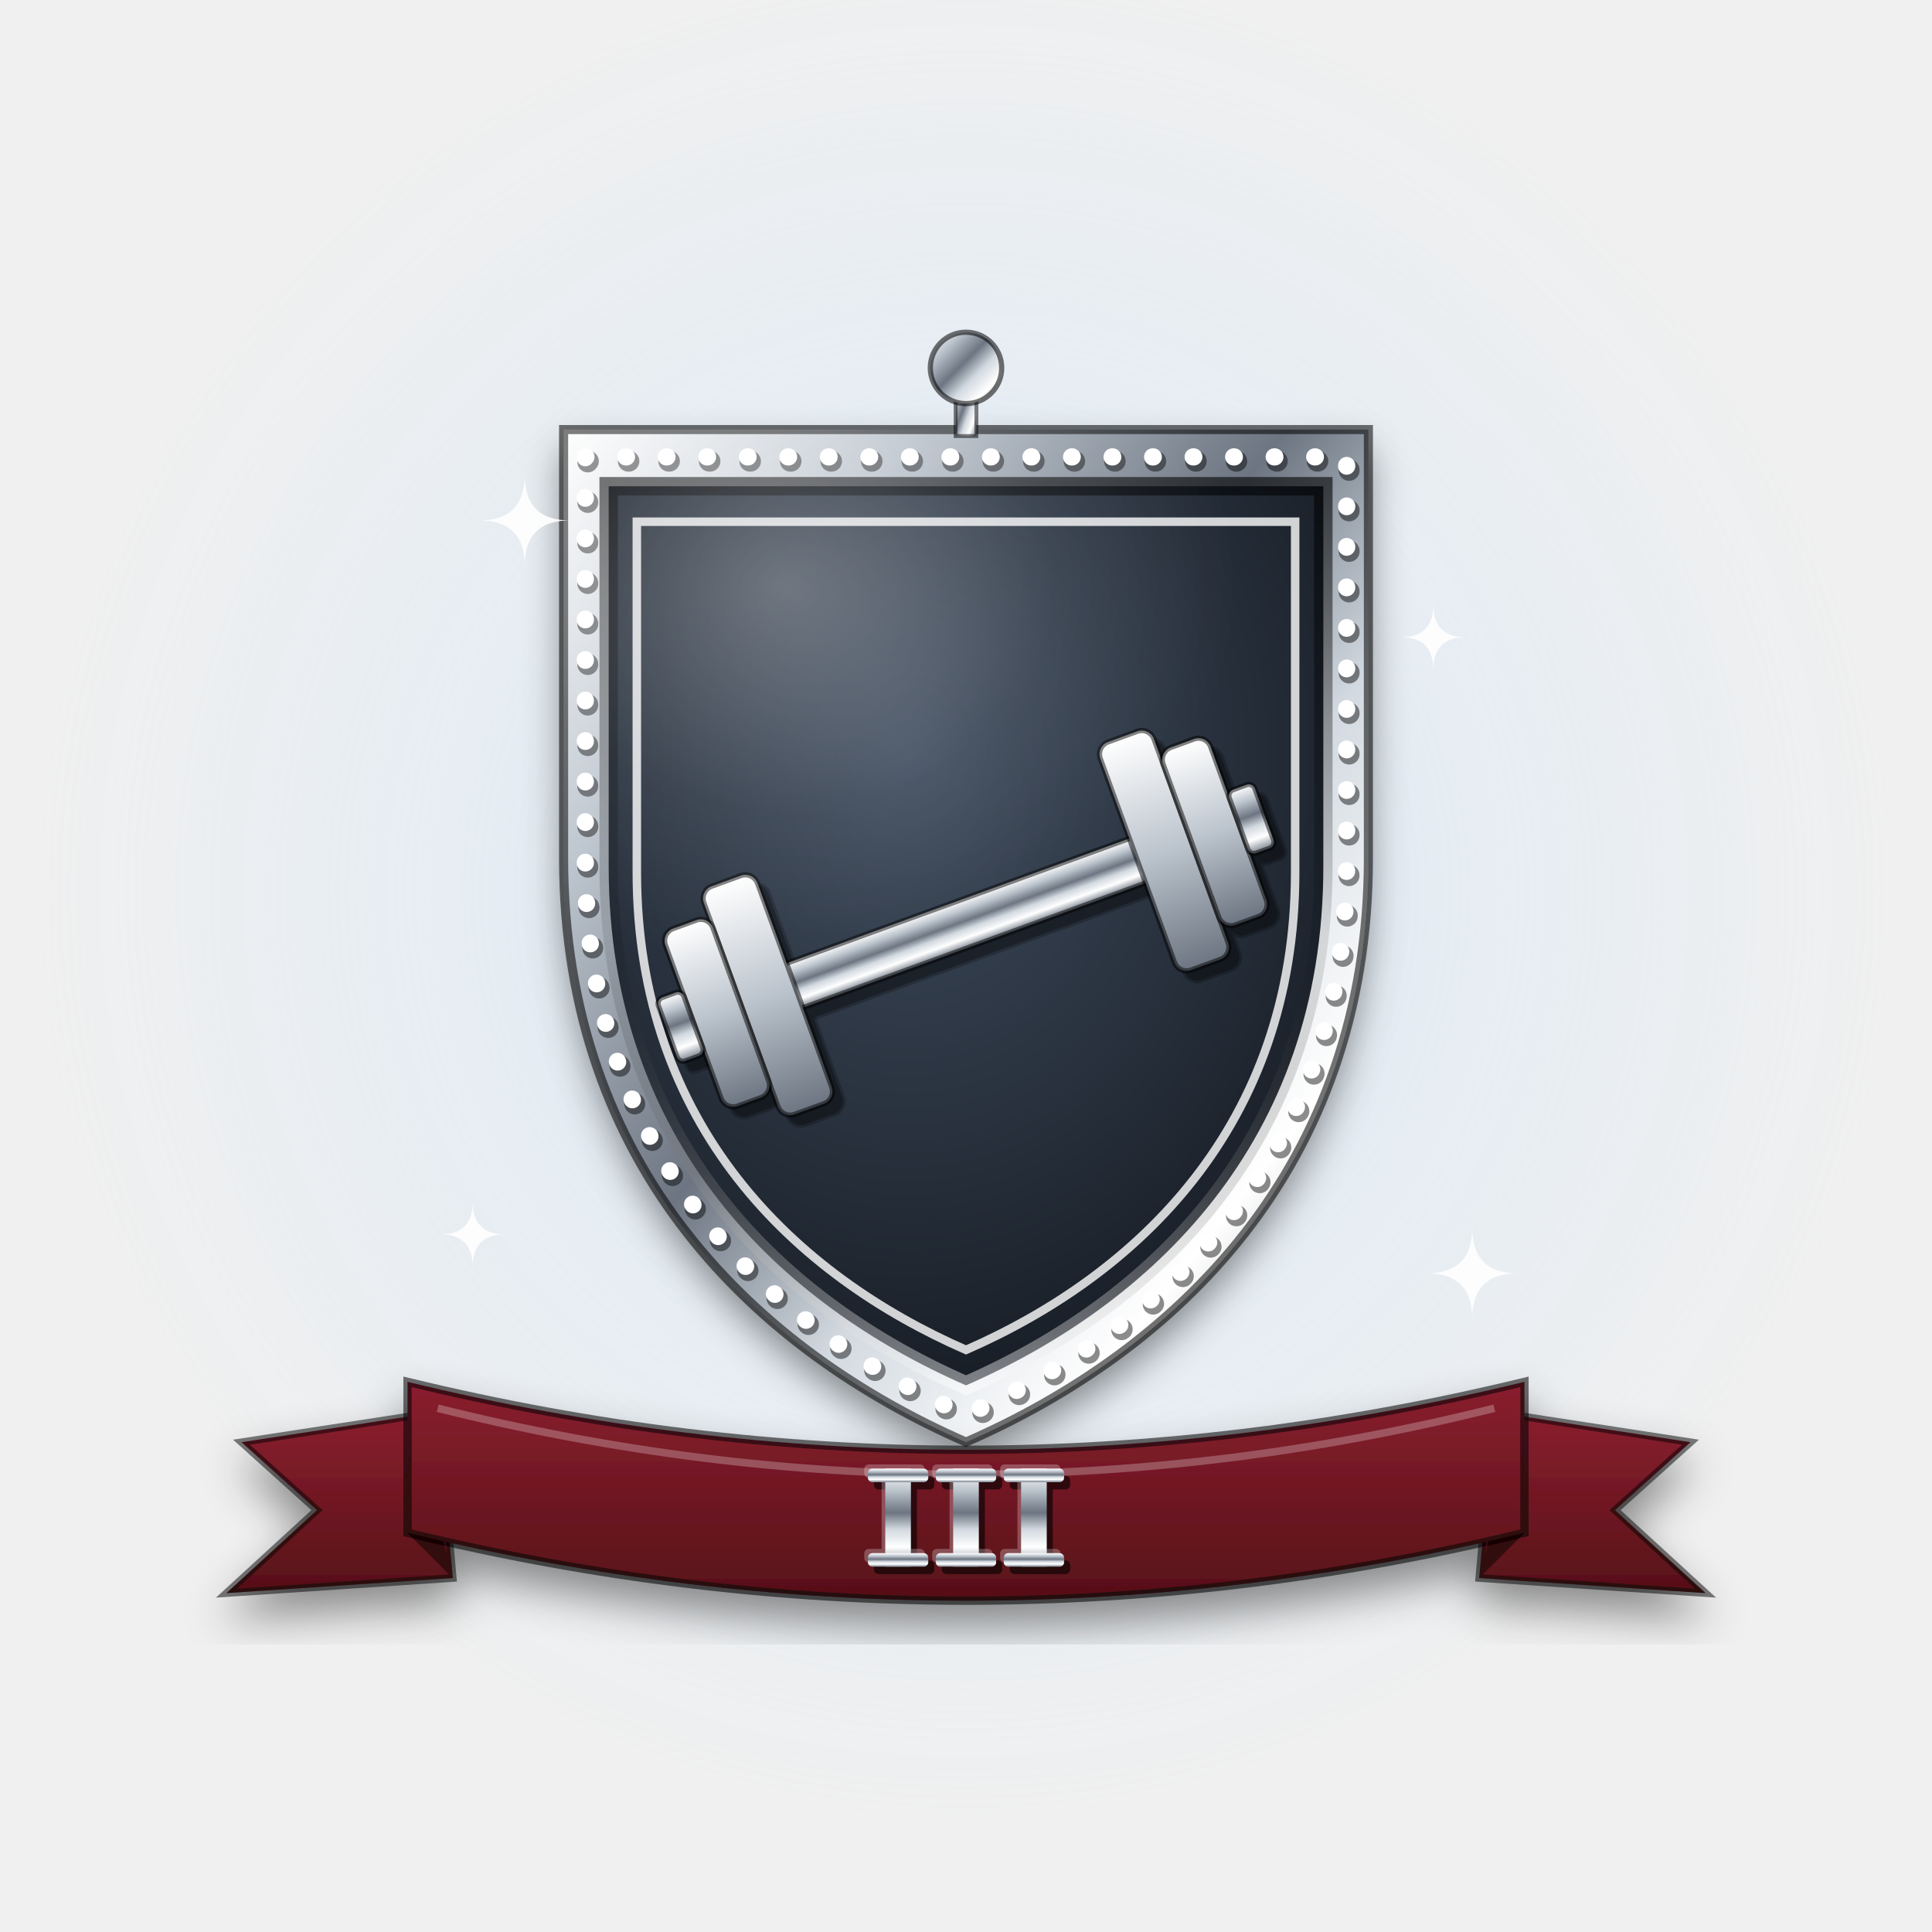
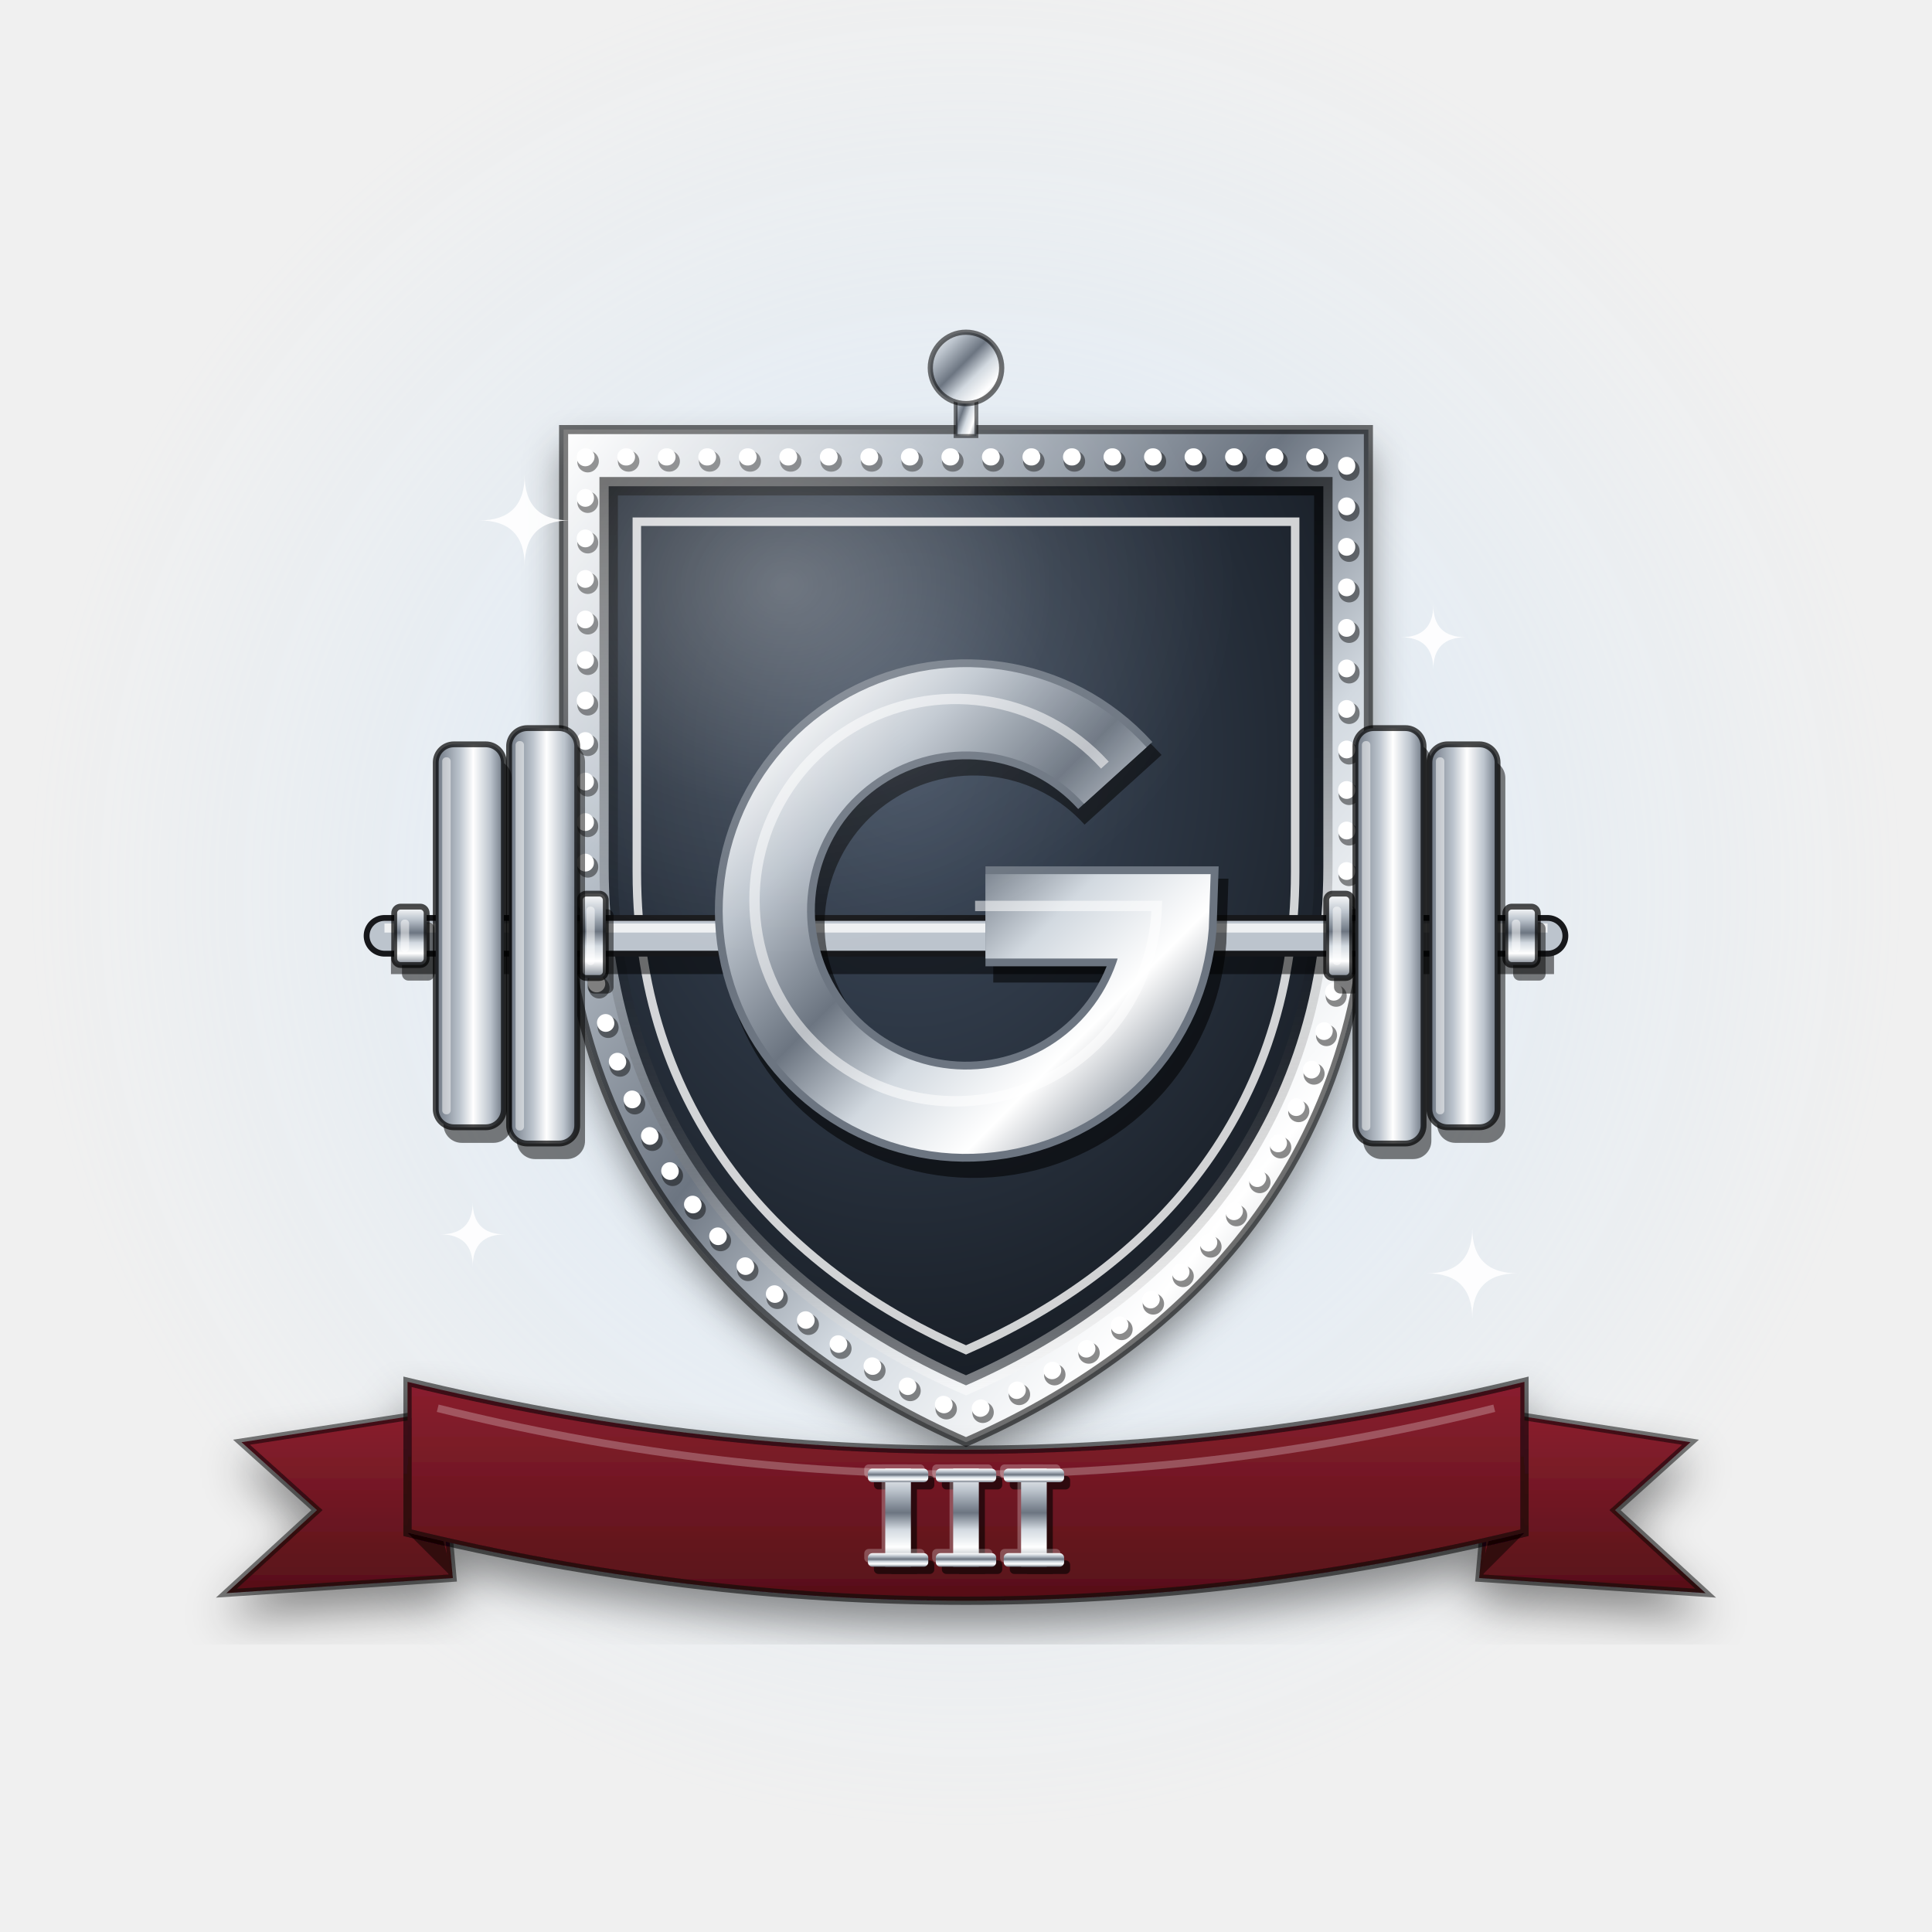
<svg xmlns="http://www.w3.org/2000/svg" viewBox="0 0 256 256">
  <defs>
    <filter id="ds" x="-20%" y="-20%" width="140%" height="140%">
      <feDropShadow dx="0" dy="3" stdDeviation="3" flood-color="#000" flood-opacity=".45" />
    </filter>
    <radialGradient id="r1" cx="0.5" cy="0.5" r="0.5">
      <stop offset="0" stop-color="#bfe0ff" stop-opacity="0.6" />
      <stop offset="0.45" stop-color="#bfe0ff" stop-opacity="0.24" />
      <stop offset="1" stop-color="#bfe0ff" stop-opacity="0" />
    </radialGradient>
    <radialGradient id="r2" cx="0.42" cy="0.3" r="0.85">
      <stop offset="0" stop-color="#3f4c5e" />
      <stop offset="0.6" stop-color="#232b36" />
      <stop offset="1" stop-color="#10141a" />
    </radialGradient>
    <linearGradient id="l3" x1="0" y1="0" x2="1" y2="1">
      <stop offset="0" stop-color="#ffffff" />
      <stop offset="0.22" stop-color="#bcc4cd" />
      <stop offset="0.45" stop-color="#6c7581" />
      <stop offset="0.62" stop-color="#d2d9e0" />
      <stop offset="0.8" stop-color="#ffffff" />
      <stop offset="1" stop-color="#78818c" />
    </linearGradient>
    <linearGradient id="l4" x1="0" y1="0" x2="0" y2="1">
      <stop offset="0" stop-color="#000" stop-opacity="0.6" />
      <stop offset="0.5" stop-color="#000" stop-opacity="0.1" />
      <stop offset="1" stop-color="#fff" stop-opacity="0.45" />
    </linearGradient>
-     <linearGradient id="l5" x1="0" y1="0" x2="0" y2="1">
+     <linearGradient id="l5" x1="0" y1="0" x2="1" y2="0">
+       <stop offset="0" stop-color="#6c7581" />
+       <stop offset="0.35" stop-color="#bcc4cd" />
+       <stop offset="0.55" stop-color="#ffffff" />
+       <stop offset="0.8" stop-color="#bcc4cd" />
+       <stop offset="1" stop-color="#6c7581" />
+     </linearGradient>
+     <linearGradient id="l6" x1="0" y1="0" x2="0" y2="1">
      <stop offset="0" stop-color="#ffffff" />
      <stop offset="0.22" stop-color="#bcc4cd" />
      <stop offset="0.45" stop-color="#6c7581" />
      <stop offset="0.62" stop-color="#d2d9e0" />
      <stop offset="0.8" stop-color="#ffffff" />
      <stop offset="1" stop-color="#78818c" />
    </linearGradient>
-     <linearGradient id="l6" x1="0" y1="0" x2="0" y2="1">
-       <stop offset="0" stop-color="#ffffff" />
-       <stop offset="0.5" stop-color="#bcc4cd" />
-       <stop offset="1" stop-color="#6c7581" />
-     </linearGradient>
-     <radialGradient id="r7" cx="0.5" cy="0.5" r="0.5">
-       <stop offset="0" stop-color="#fff" stop-opacity="0.3" />
-       <stop offset="0.6" stop-color="#fff" stop-opacity="0.075" />
-       <stop offset="1" stop-color="#fff" stop-opacity="0" />
-     </radialGradient>
-     <clipPath id="c8">
-       <path d="M66 46H190V112C190 160 160 188 128 202C96 188 66 160 66 112Z" />
-     </clipPath>
-     <linearGradient id="l9" x1="0" y1="0" x2="1" y2="1">
+     <linearGradient id="l7" x1="0" y1="0" x2="1" y2="1">
      <stop offset="0" stop-color="#ffffff" />
      <stop offset="0.22" stop-color="#bcc4cd" />
      <stop offset="0.45" stop-color="#6c7581" />
      <stop offset="0.62" stop-color="#d2d9e0" />
      <stop offset="0.8" stop-color="#ffffff" />
      <stop offset="1" stop-color="#78818c" />
    </linearGradient>
-     <linearGradient id="l10" x1="0" y1="0" x2="0" y2="1">
+     <radialGradient id="r8" cx="0.5" cy="0.5" r="0.5">
+       <stop offset="0" stop-color="#fff" stop-opacity="0.3" />
+       <stop offset="0.6" stop-color="#fff" stop-opacity="0.075" />
+       <stop offset="1" stop-color="#fff" stop-opacity="0" />
+     </radialGradient>
+     <clipPath id="c9">
+       <path d="M66 46H190V112C190 160 160 188 128 202C96 188 66 160 66 112Z" />
+     </clipPath>
+     <linearGradient id="l10" x1="0" y1="0" x2="1" y2="1">
+       <stop offset="0" stop-color="#ffffff" />
+       <stop offset="0.22" stop-color="#bcc4cd" />
+       <stop offset="0.45" stop-color="#6c7581" />
+       <stop offset="0.62" stop-color="#d2d9e0" />
+       <stop offset="0.8" stop-color="#ffffff" />
+       <stop offset="1" stop-color="#78818c" />
+     </linearGradient>
+     <linearGradient id="l11" x1="0" y1="0" x2="0" y2="1">
      <stop offset="0" stop-color="#8a1f2e" />
      <stop offset="1" stop-color="#561018" />
    </linearGradient>
-     <linearGradient id="l11" x1="0" y1="0" x2="0" y2="1">
+     <linearGradient id="l12" x1="0" y1="0" x2="0" y2="1">
      <stop offset="0" stop-color="#ffffff" />
      <stop offset="0.22" stop-color="#bcc4cd" />
      <stop offset="0.45" stop-color="#6c7581" />
      <stop offset="0.62" stop-color="#d2d9e0" />
      <stop offset="0.8" stop-color="#ffffff" />
      <stop offset="1" stop-color="#78818c" />
    </linearGradient>
  </defs>
  <circle cx="128" cy="118" r="126" fill="url(#r1)" />
  <g transform="translate(128 124) scale(0.86) translate(-128 -124)">
    <path d="M66 46H190V112C190 160 160 188 128 202C96 188 66 160 66 112Z" fill="url(#l3)" filter="url(#ds)" />
    <path d="M66 46H190V112C190 160 160 188 128 202C96 188 66 160 66 112Z" fill="none" stroke="#000" stroke-opacity=".55" stroke-width="1.4" />
    <g transform="translate(128 124) scale(0.888) translate(-128 -124)">
      <path d="M66 46H190V112C190 160 160 188 128 202C96 188 66 160 66 112Z" fill="url(#r2)" />
      <path d="M66 46H190V112C190 160 160 188 128 202C96 188 66 160 66 112Z" fill="none" stroke="url(#l4)" stroke-width="3.2" />
    </g>
    <g transform="translate(128 124) scale(0.946) translate(-128 -124)">
      <path d="M66 46H190V112C190 160 160 188 128 202C96 188 66 160 66 112Z" fill="none" stroke="#000" stroke-opacity=".45" stroke-width="3.4" stroke-linecap="round" stroke-dasharray="0.1 6.5" transform="translate(.4 .7)" />
      <path d="M66 46H190V112C190 160 160 188 128 202C96 188 66 160 66 112Z" fill="none" stroke="#ffffff" stroke-width="2.8" stroke-linecap="round" stroke-dasharray="0.1 6.5" />
    </g>
    <g transform="translate(128 124) scale(0.818) translate(-128 -124)">
      <path d="M66 46H190V112C190 160 160 188 128 202C96 188 66 160 66 112Z" fill="none" stroke="#ffffff" stroke-opacity=".8" stroke-width="1.6" />
    </g>
-     <g transform="translate(128 122) rotate(-20)">
-       <g transform="translate(1 2)" opacity="0.45">
-         <rect fill="#000" x="-31.2" y="-3.6" width="62.4" height="7.3" rx="3.6" data-f="url(#l5)" stroke="#000" stroke-opacity=".5" stroke-width=".8" />
-         <rect fill="#000" x="-36.9" y="-18.7" width="8.8" height="37.4" rx="2" data-f="url(#l6)" stroke="#000" stroke-opacity=".5" stroke-width=".8" />
-         <rect fill="#000" x="-44.7" y="-14.6" width="7.8" height="29.1" rx="2" data-f="url(#l6)" stroke="#000" stroke-opacity=".5" stroke-width=".8" />
-         <rect fill="#000" x="-48.9" y="-5.2" width="4.2" height="10.4" rx="1" data-f="url(#l5)" stroke="#000" stroke-opacity=".5" stroke-width=".8" />
-         <rect fill="#000" x="28.1" y="-18.7" width="8.8" height="37.4" rx="2" data-f="url(#l6)" stroke="#000" stroke-opacity=".5" stroke-width=".8" />
-         <rect fill="#000" x="36.9" y="-14.6" width="7.8" height="29.1" rx="2" data-f="url(#l6)" stroke="#000" stroke-opacity=".5" stroke-width=".8" />
-         <rect fill="#000" x="44.7" y="-5.2" width="4.2" height="10.4" rx="1" data-f="url(#l5)" stroke="#000" stroke-opacity=".5" stroke-width=".8" />
-       </g>
-       <rect x="-31.2" y="-3.6" width="62.4" height="7.3" rx="3.6" fill="url(#l5)" stroke="#000" stroke-opacity=".5" stroke-width=".8" />
-       <rect x="-36.9" y="-18.7" width="8.8" height="37.4" rx="2" fill="url(#l6)" stroke="#000" stroke-opacity=".5" stroke-width=".8" />
-       <rect x="-44.7" y="-14.6" width="7.8" height="29.1" rx="2" fill="url(#l6)" stroke="#000" stroke-opacity=".5" stroke-width=".8" />
-       <rect x="-48.9" y="-5.2" width="4.2" height="10.4" rx="1" fill="url(#l5)" stroke="#000" stroke-opacity=".5" stroke-width=".8" />
-       <rect x="28.1" y="-18.7" width="8.8" height="37.4" rx="2" fill="url(#l6)" stroke="#000" stroke-opacity=".5" stroke-width=".8" />
-       <rect x="36.9" y="-14.6" width="7.8" height="29.1" rx="2" fill="url(#l6)" stroke="#000" stroke-opacity=".5" stroke-width=".8" />
-       <rect x="44.7" y="-5.2" width="4.2" height="10.4" rx="1" fill="url(#l5)" stroke="#000" stroke-opacity=".5" stroke-width=".8" />
+     <path d="M38.4 124 L45.9 124 L53.3 124 L60.8 124 L68.3 124 L75.7 124 L83.2 124 L90.7 124 L98.1 124 L105.6 124 L113.1 124 L120.5 124 L128 124 L135.5 124 L142.9 124 L150.4 124 L157.9 124 L165.3 124 L172.8 124 L180.3 124 L187.7 124 L195.2 124 L202.7 124 L210.1 124 L217.6 124" fill="none" stroke="#000" stroke-opacity=".5" stroke-width="7" transform="translate(1 2.4)" />
+     <path d="M38.4 124 L45.9 124 L53.3 124 L60.8 124 L68.3 124 L75.7 124 L83.2 124 L90.7 124 L98.1 124 L105.6 124 L113.1 124 L120.5 124 L128 124 L135.5 124 L142.9 124 L150.4 124 L157.9 124 L165.3 124 L172.8 124 L180.3 124 L187.7 124 L195.2 124 L202.7 124 L210.1 124 L217.6 124" fill="none" stroke="#17181b" stroke-width="6.4" stroke-linecap="round" />
+     <path d="M38.4 124 L45.9 124 L53.3 124 L60.8 124 L68.3 124 L75.7 124 L83.2 124 L90.7 124 L98.1 124 L105.6 124 L113.1 124 L120.5 124 L128 124 L135.5 124 L142.9 124 L150.4 124 L157.9 124 L165.3 124 L172.8 124 L180.3 124 L187.7 124 L195.2 124 L202.7 124 L210.1 124 L217.6 124" fill="none" stroke="#bcc4cd" stroke-width="4.6" stroke-linecap="round" />
+     <path d="M38.4 124 L45.9 124 L53.3 124 L60.8 124 L68.3 124 L75.7 124 L83.2 124 L90.7 124 L98.1 124 L105.6 124 L113.1 124 L120.5 124 L128 124 L135.5 124 L142.9 124 L150.4 124 L157.9 124 L165.3 124 L172.8 124 L180.3 124 L187.7 124 L195.2 124 L202.7 124 L210.1 124 L217.6 124" fill="none" stroke="#ffffff" stroke-opacity=".75" stroke-width="1.4" transform="translate(0 -1.2)" />
+     <g transform="translate(70.5 124) rotate(-0)">
+       <rect x="-0.8" y="-4.1" width="4" height="13" rx="1" fill="#000" opacity=".5" />
+       <rect x="-2" y="-6.5" width="4" height="13" rx="1" fill="url(#l6)" stroke="#000" stroke-opacity=".7" stroke-width=".9" />
+       <rect x="-1" y="-4.5" width="1.3" height="9" rx=".6" fill="#fff" opacity=".5" />
    </g>
-     <g clip-path="url(#c8)">
-       <ellipse cx="100" cy="70" rx="70" ry="58" fill="url(#r7)" />
+     <g transform="translate(62.8 124) rotate(-0)">
+       <rect x="-4" y="-29.6" width="10.5" height="64" rx="2.8" fill="#000" opacity=".5" />
+       <rect x="-5.2" y="-32" width="10.5" height="64" rx="2.8" fill="url(#l5)" stroke="#000" stroke-opacity=".7" stroke-width=".9" />
+       <rect x="-4.2" y="-30" width="1.3" height="60" rx=".6" fill="#fff" opacity=".5" />
    </g>
-     <rect x="126.4" y="38.2" width="3.2" height="8.8" fill="url(#l9)" stroke="#000" stroke-opacity=".5" stroke-width=".6" />
-     <circle cx="128" cy="36.5" r="5.5" fill="url(#l9)" stroke="#000" stroke-opacity=".55" stroke-width=".8" />
+     <g transform="translate(51.5 124) rotate(-0)">
+       <rect x="-4" y="-27.1" width="10.5" height="59" rx="2.8" fill="#000" opacity=".5" />
+       <rect x="-5.2" y="-29.5" width="10.5" height="59" rx="2.8" fill="url(#l5)" stroke="#000" stroke-opacity=".7" stroke-width=".9" />
+       <rect x="-4.2" y="-27.5" width="1.3" height="55" rx=".6" fill="#fff" opacity=".5" />
+     </g>
+     <g transform="translate(42.4 124) rotate(-0)">
+       <rect x="-1.3" y="-2.1" width="5" height="9" rx="1" fill="#000" opacity=".5" />
+       <rect x="-2.5" y="-4.5" width="5" height="9" rx="1" fill="url(#l6)" stroke="#000" stroke-opacity=".7" stroke-width=".9" />
+       <rect x="-1.5" y="-2.5" width="1.3" height="5" rx=".6" fill="#fff" opacity=".5" />
+     </g>
+     <g transform="translate(185.5 124) rotate(0)">
+       <rect x="-0.8" y="-4.1" width="4" height="13" rx="1" fill="#000" opacity=".5" />
+       <rect x="-2" y="-6.5" width="4" height="13" rx="1" fill="url(#l6)" stroke="#000" stroke-opacity=".7" stroke-width=".9" />
+       <rect x="-1" y="-4.5" width="1.3" height="9" rx=".6" fill="#fff" opacity=".5" />
+     </g>
+     <g transform="translate(193.2 124) rotate(0)">
+       <rect x="-4" y="-29.6" width="10.5" height="64" rx="2.8" fill="#000" opacity=".5" />
+       <rect x="-5.2" y="-32" width="10.5" height="64" rx="2.8" fill="url(#l5)" stroke="#000" stroke-opacity=".7" stroke-width=".9" />
+       <rect x="-4.2" y="-30" width="1.3" height="60" rx=".6" fill="#fff" opacity=".5" />
+     </g>
+     <g transform="translate(204.6 124) rotate(0)">
+       <rect x="-4" y="-27.1" width="10.5" height="59" rx="2.8" fill="#000" opacity=".5" />
+       <rect x="-5.2" y="-29.5" width="10.5" height="59" rx="2.8" fill="url(#l5)" stroke="#000" stroke-opacity=".7" stroke-width=".9" />
+       <rect x="-4.2" y="-27.5" width="1.3" height="55" rx=".6" fill="#fff" opacity=".5" />
+     </g>
+     <g transform="translate(213.6 124) rotate(0)">
+       <rect x="-1.3" y="-2.1" width="5" height="9" rx="1" fill="#000" opacity=".5" />
+       <rect x="-2.5" y="-4.5" width="5" height="9" rx="1" fill="url(#l6)" stroke="#000" stroke-opacity=".7" stroke-width=".9" />
+       <rect x="-1.5" y="-2.5" width="1.3" height="5" rx=".6" fill="#fff" opacity=".5" />
+     </g>
+     <path d="M151 99.3A31 31 0 1 0 159 121H131" fill="none" stroke="#000" stroke-opacity=".55" stroke-width="16" transform="translate(1.2 2.2)" />
+     <path d="M151 99.3A31 31 0 1 0 159 121H131" fill="none" stroke="#6c7581" stroke-width="15.4" />
+     <path d="M151 99.3A31 31 0 1 0 159 121H131" fill="none" stroke="url(#l7)" stroke-width="13" />
+     <path d="M151 99.3A31 31 0 1 0 159 121H131" fill="none" stroke="#ffffff" stroke-opacity=".55" stroke-width="1.6" transform="translate(-1.6 -1.6)" />
+     <g clip-path="url(#c9)">
+       <ellipse cx="100" cy="70" rx="70" ry="58" fill="url(#r8)" />
+     </g>
+     <rect x="126.4" y="38.2" width="3.2" height="8.8" fill="url(#l10)" stroke="#000" stroke-opacity=".5" stroke-width=".6" />
+     <circle cx="128" cy="36.5" r="5.5" fill="url(#l10)" stroke="#000" stroke-opacity=".55" stroke-width=".8" />
    <path d="M60 53Q60 60 67 60Q60 60 60 67Q60 60 53 60Q60 60 60 53Z" fill="#fff" opacity=".9" />
    <path d="M200 73Q200 78 205 78Q200 78 200 83Q200 78 195 78Q200 78 200 73Z" fill="#fff" opacity=".9" />
    <path d="M52 165Q52 170 57 170Q52 170 52 175Q52 170 47 170Q52 170 52 165Z" fill="#fff" opacity=".9" />
    <path d="M206 169Q206 176 213 176Q206 176 206 183Q206 176 199 176Q206 176 206 169Z" fill="#fff" opacity=".9" />
  </g>
  <g filter="url(#ds)">
-     <path d="M58 187.1L32 191.1L42 200.1L30 211.1L60 209.1Z" fill="url(#l10)" stroke="#000" stroke-opacity=".5" stroke-width="1" />
-     <path d="M198 187.1L224 191.1L214 200.1L226 211.1L196 209.1Z" fill="url(#l10)" stroke="#000" stroke-opacity=".5" stroke-width="1" />
+     <path d="M58 187.1L32 191.1L42 200.1L30 211.1L60 209.1Z" fill="url(#l11)" stroke="#000" stroke-opacity=".5" stroke-width="1" />
+     <path d="M198 187.1L224 191.1L214 200.1L226 211.1L196 209.1Z" fill="url(#l11)" stroke="#000" stroke-opacity=".5" stroke-width="1" />
    <path d="M54 203.1L60 209.1L58 201.1Z" fill="#30070c" />
    <path d="M202 203.1L196 209.1L198 201.1Z" fill="#30070c" />
-     <path d="M54 183.1Q128 201.1 202 183.1L202 203.1Q128 221.1 54 203.1Z" fill="url(#l10)" stroke="#000" stroke-opacity=".55" stroke-width="1.1" />
+     <path d="M54 183.1Q128 201.1 202 183.1L202 203.1Q128 221.1 54 203.1Z" fill="url(#l11)" stroke="#000" stroke-opacity=".55" stroke-width="1.1" />
    <path d="M58 186.6Q128 204.1 198 186.6" fill="none" stroke="#fff" stroke-opacity=".25" stroke-width="1" />
  </g>
  <g transform="translate(0.8 0.96)" fill="#000" opacity="0.6">
    <rect x="117.3" y="194.6" width="3.4" height="13" />
    <rect x="115" y="194.6" width="8" height="1.8" rx=".6" />
    <rect x="115" y="205.8" width="8" height="1.8" rx=".6" />
    <rect x="126.3" y="194.6" width="3.4" height="13" />
    <rect x="124" y="194.6" width="8" height="1.8" rx=".6" />
    <rect x="124" y="205.8" width="8" height="1.8" rx=".6" />
    <rect x="135.3" y="194.6" width="3.4" height="13" />
    <rect x="133" y="194.6" width="8" height="1.8" rx=".6" />
    <rect x="133" y="205.8" width="8" height="1.8" rx=".6" />
  </g>
  <g transform="translate(-0.48 -0.56)" fill="#fff" opacity="0.25">
    <rect x="117.3" y="194.6" width="3.4" height="13" />
    <rect x="115" y="194.6" width="8" height="1.8" rx=".6" />
    <rect x="115" y="205.8" width="8" height="1.8" rx=".6" />
    <rect x="126.3" y="194.6" width="3.4" height="13" />
    <rect x="124" y="194.6" width="8" height="1.8" rx=".6" />
    <rect x="124" y="205.8" width="8" height="1.8" rx=".6" />
    <rect x="135.3" y="194.6" width="3.4" height="13" />
    <rect x="133" y="194.6" width="8" height="1.8" rx=".6" />
    <rect x="133" y="205.8" width="8" height="1.8" rx=".6" />
  </g>
-   <g fill="url(#l11)">
+   <g fill="url(#l12)">
    <rect x="117.3" y="194.6" width="3.4" height="13" />
    <rect x="115" y="194.6" width="8" height="1.8" rx=".6" />
    <rect x="115" y="205.8" width="8" height="1.8" rx=".6" />
    <rect x="126.3" y="194.6" width="3.4" height="13" />
    <rect x="124" y="194.6" width="8" height="1.8" rx=".6" />
    <rect x="124" y="205.8" width="8" height="1.8" rx=".6" />
    <rect x="135.3" y="194.6" width="3.4" height="13" />
    <rect x="133" y="194.6" width="8" height="1.8" rx=".6" />
    <rect x="133" y="205.8" width="8" height="1.8" rx=".6" />
  </g>
</svg>
